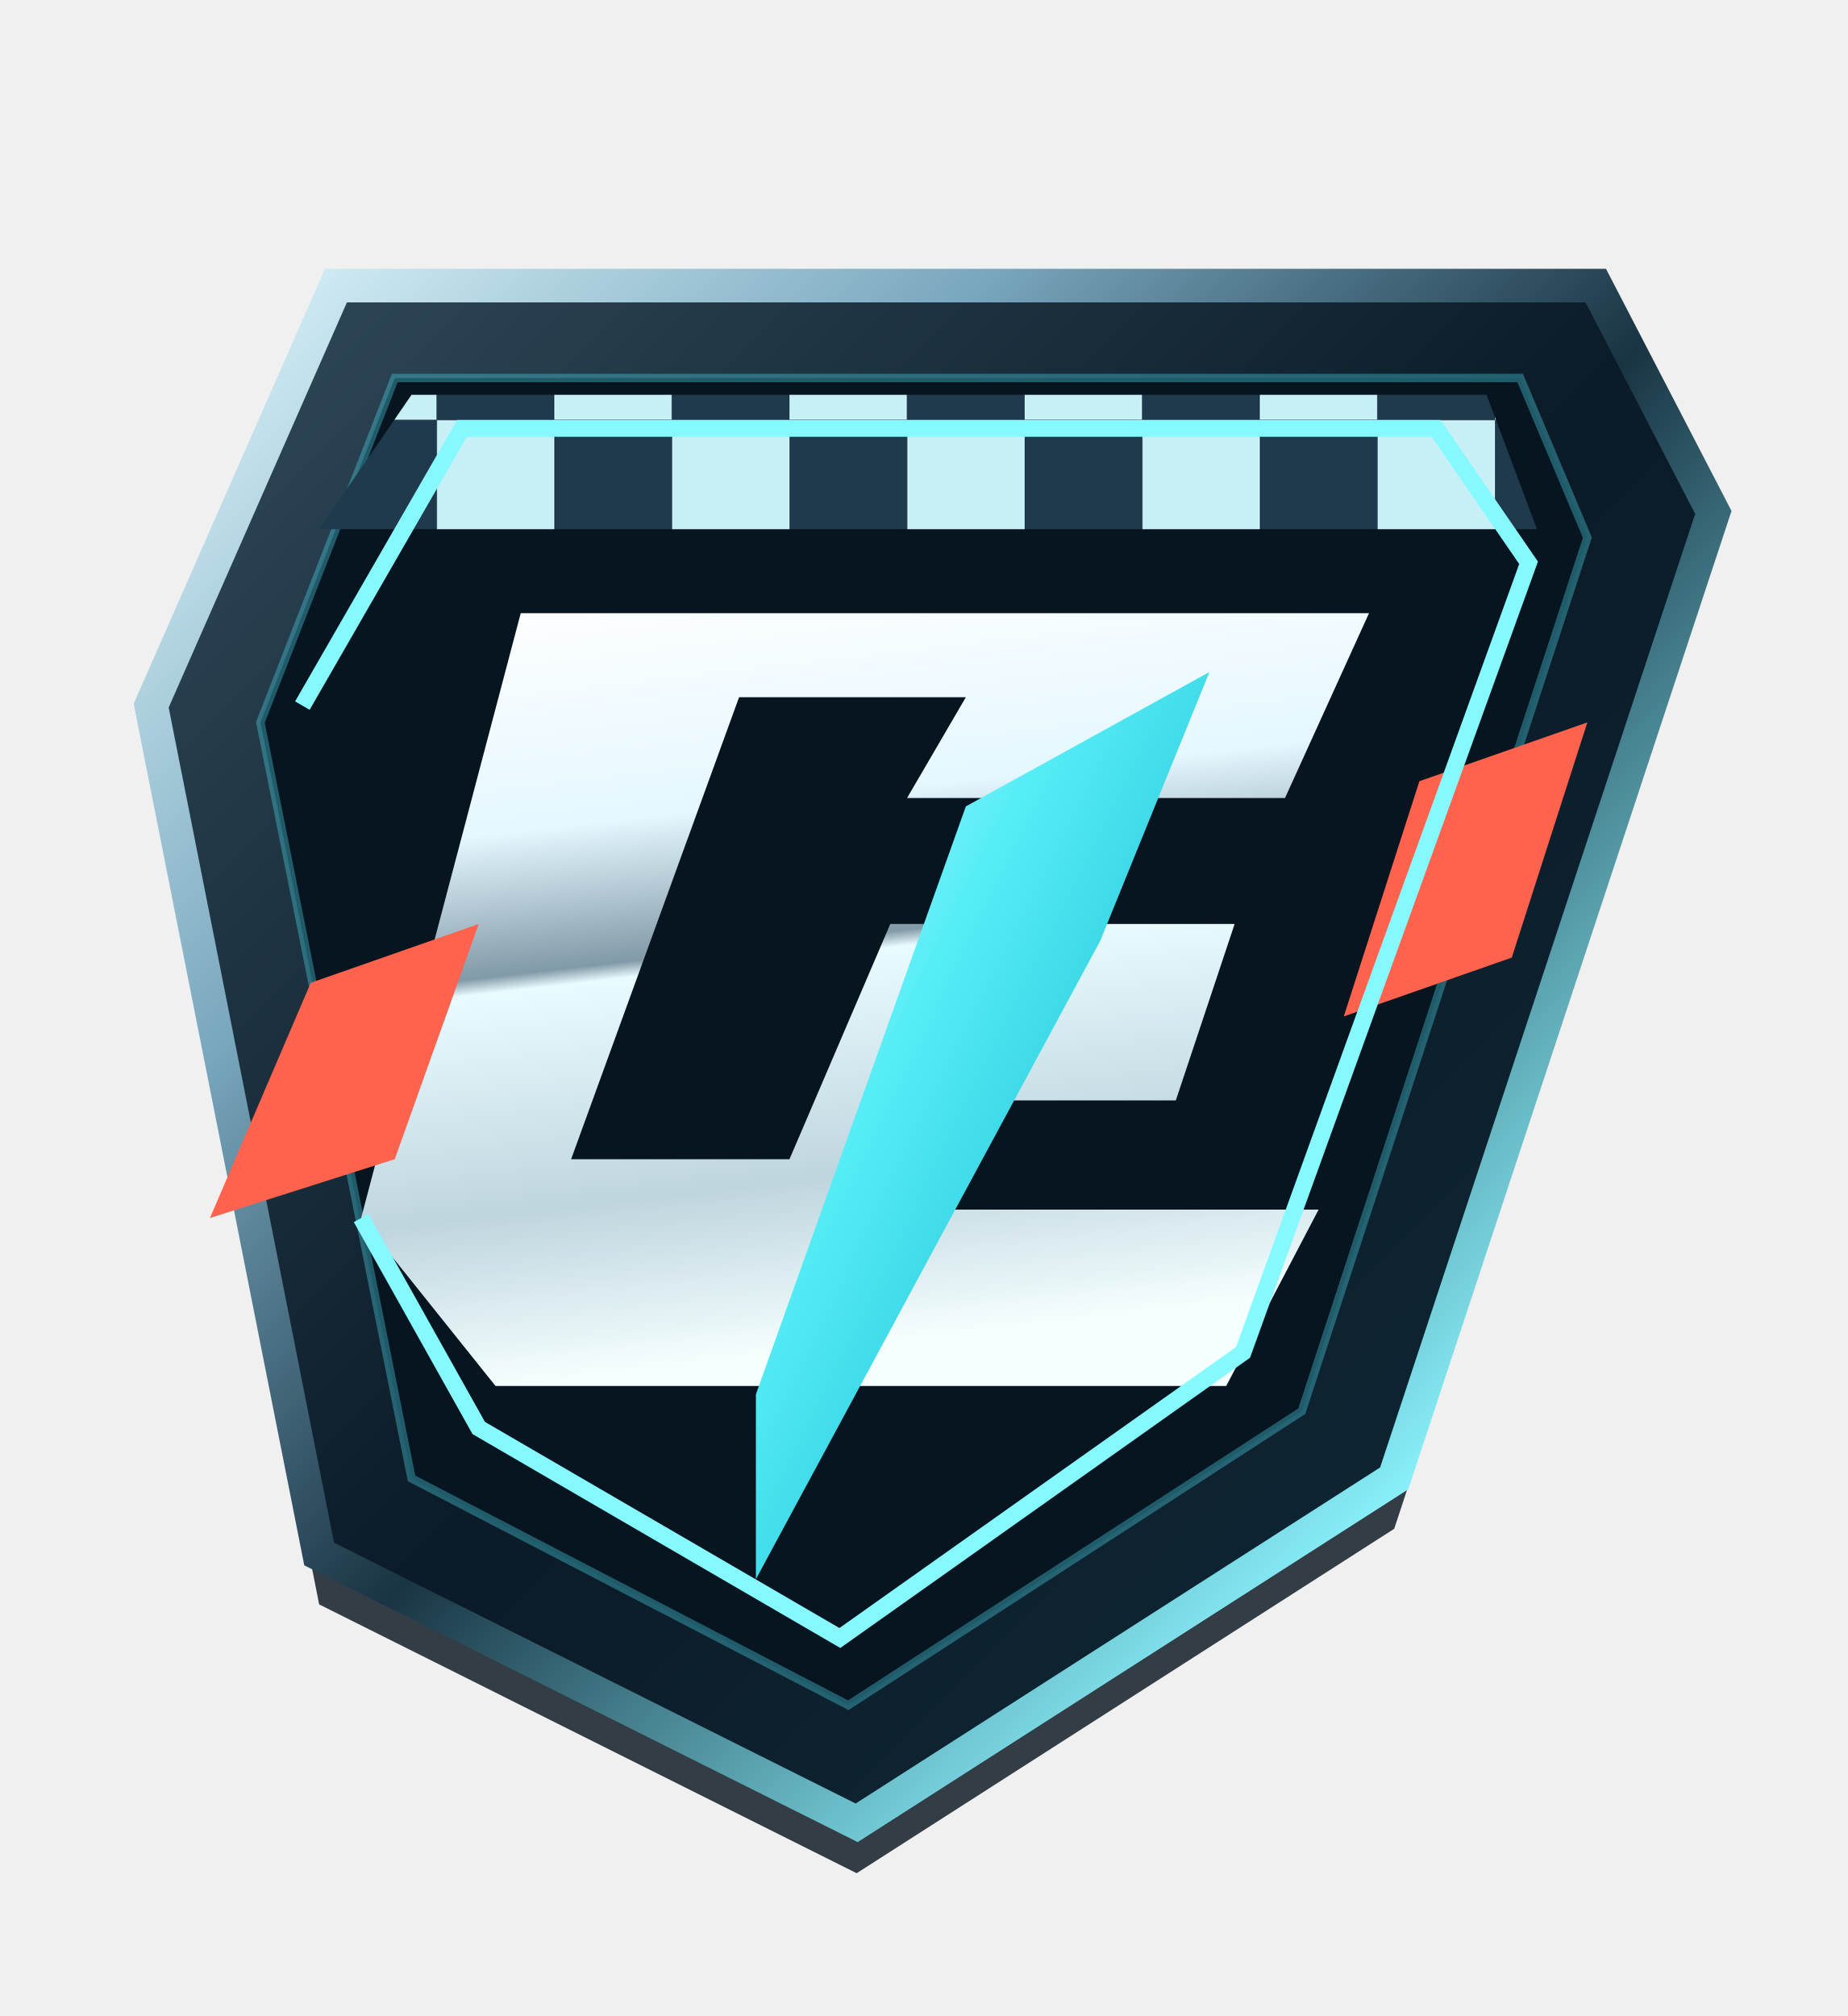
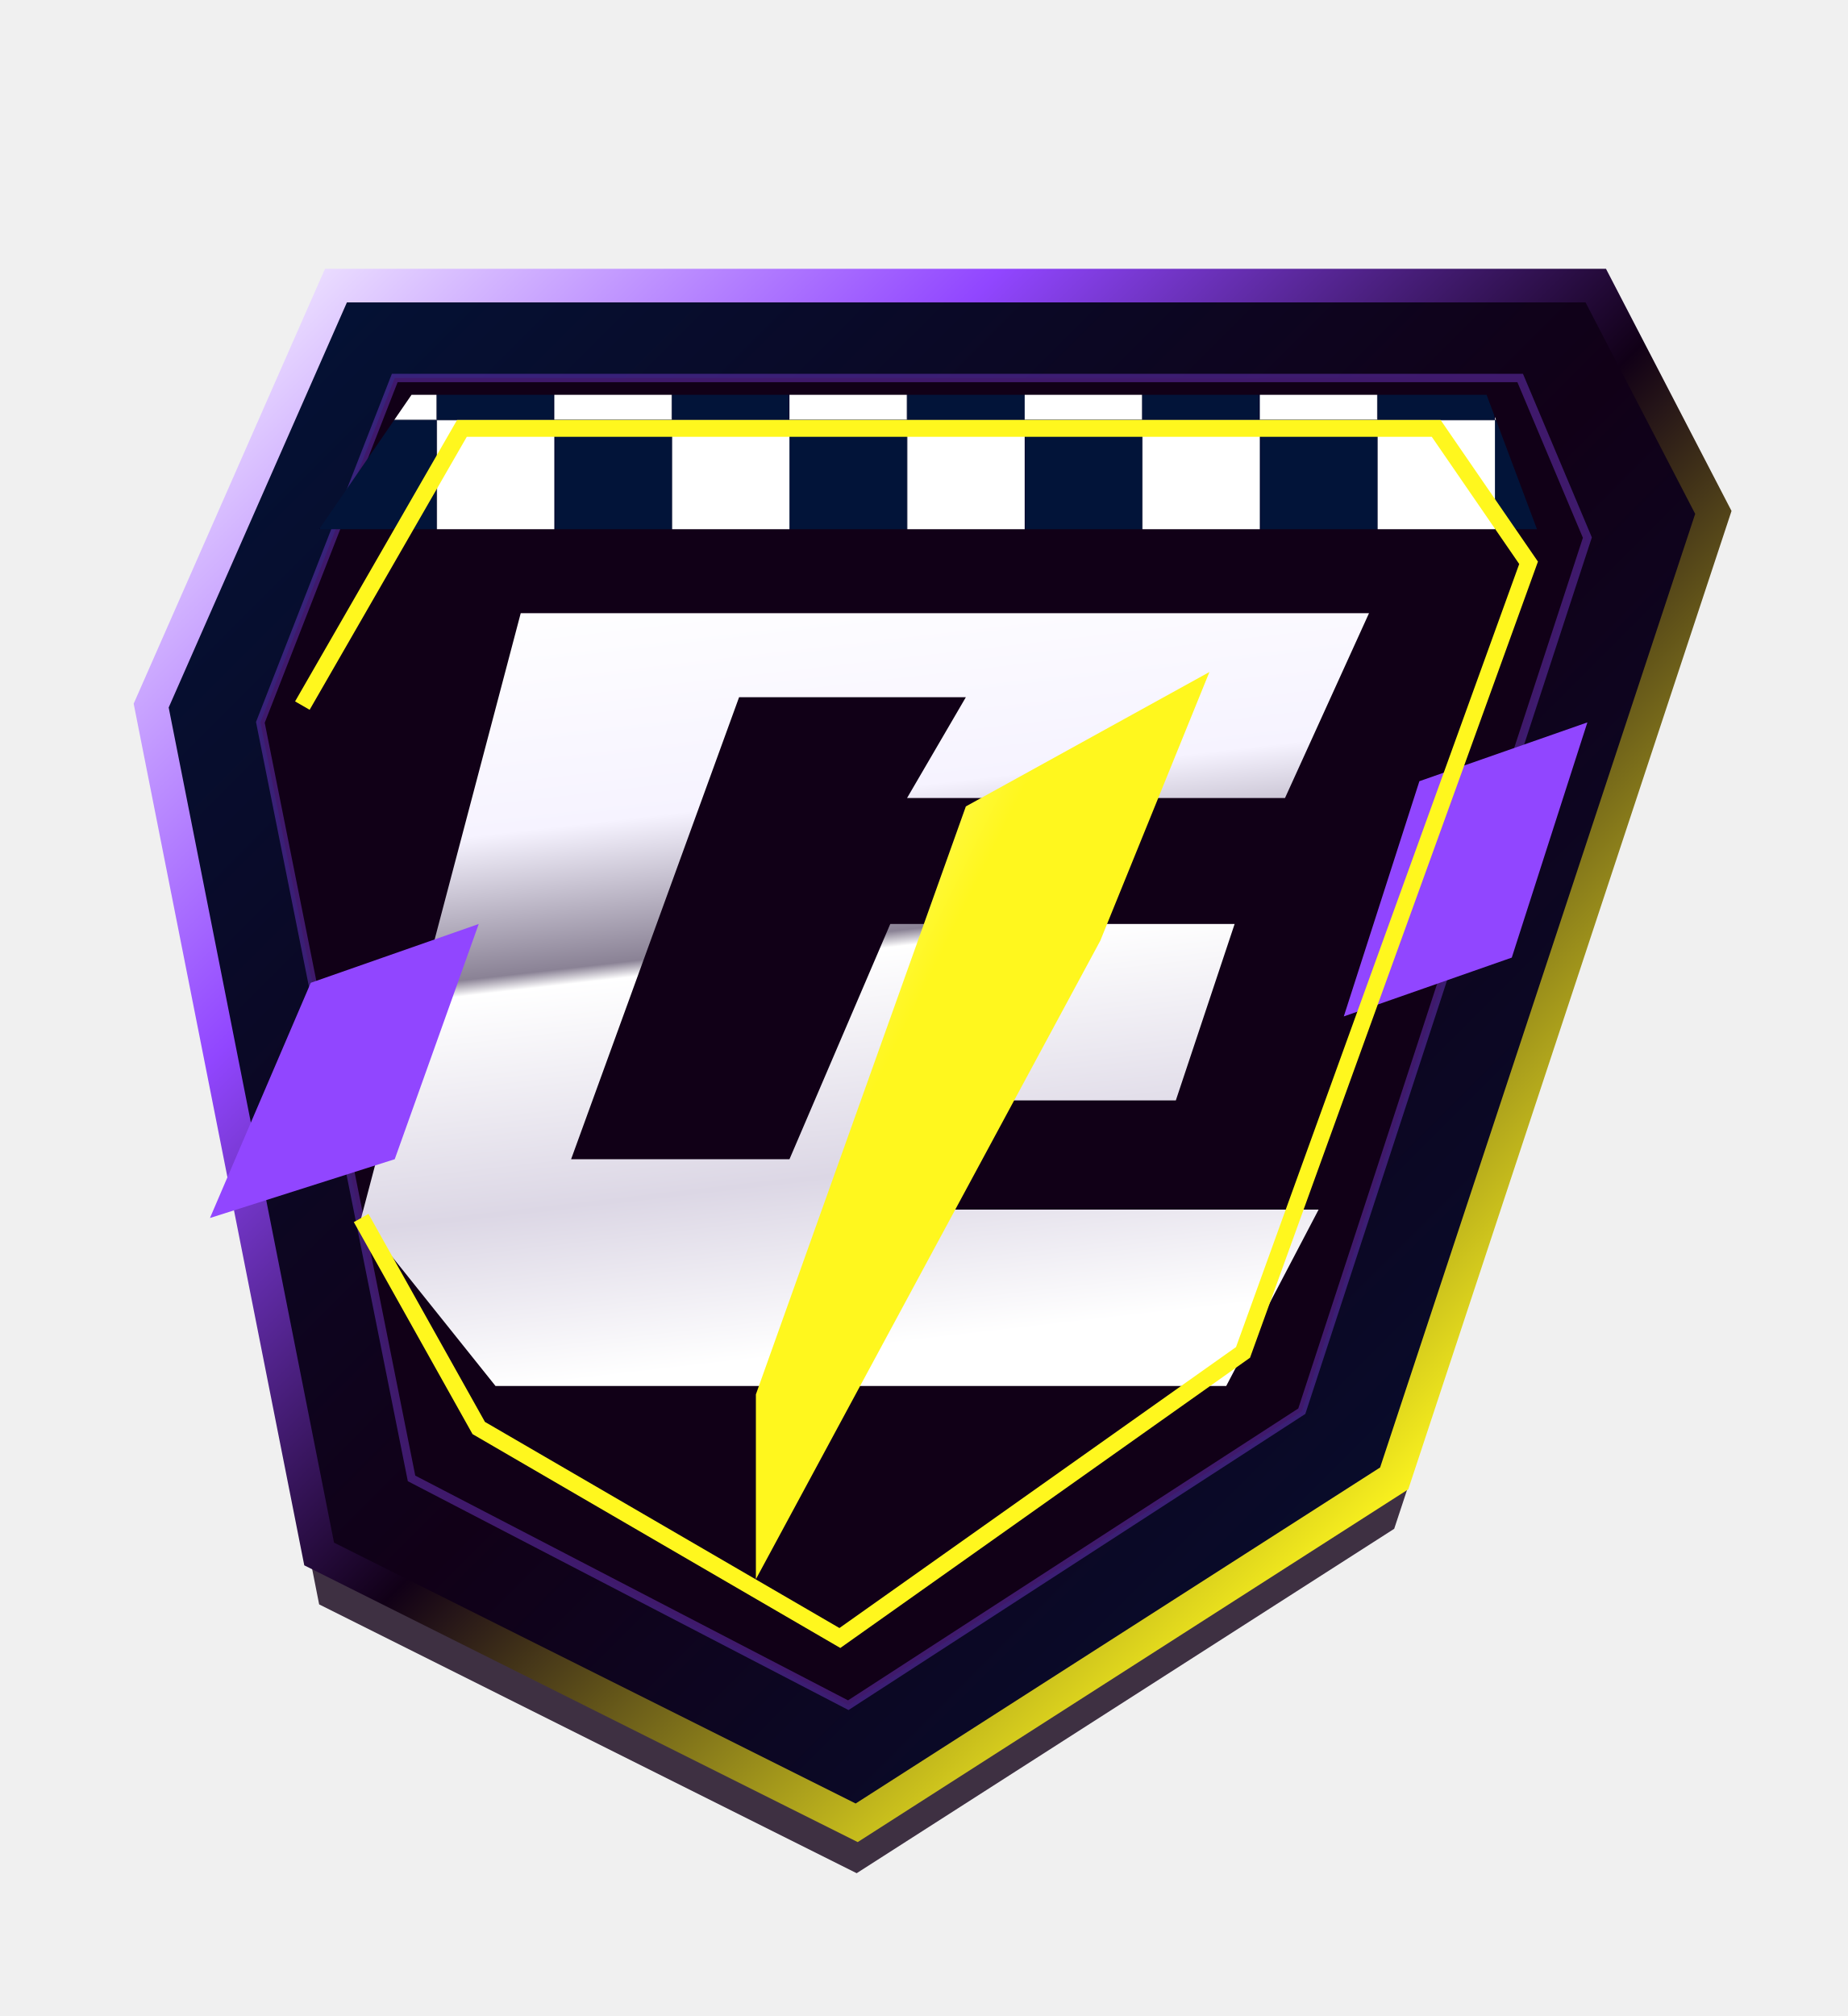
<svg xmlns="http://www.w3.org/2000/svg" viewBox="0 0 220 240">
  <defs>
    <linearGradient id="chrome" x1="0" y1="0" x2="0.15" y2="1" gradientUnits="objectBoundingBox">
-       <stop stop-color="#ffffff" />
-       <stop offset=".3" stop-color="#e5f7ff" />
-       <stop offset=".48" stop-color="#819aa7" />
-       <stop offset=".5" stop-color="#e9fbff" />
-       <stop offset=".78" stop-color="#bfd5de" />
-       <stop offset="1" stop-color="#f5ffff" />
+       <stop stop-color="#FFFFFF" />
+       <stop offset=".3" stop-color="#F6F3FF" />
+       <stop offset=".48" stop-color="#8A8295" />
+       <stop offset=".5" stop-color="#FFFFFF" />
+       <stop offset=".78" stop-color="#DCD7E5" />
+       <stop offset="1" stop-color="#FFFFFF" />
    </linearGradient>
    <linearGradient id="cyan" x1="0" y1="0" x2="1" y2="1">
-       <stop stop-color="#d1fcff" />
-       <stop offset=".36" stop-color="#55edf6" />
-       <stop offset="1" stop-color="#00a5c4" />
+       <stop stop-color="#FFFFCB" />
+       <stop offset=".36" stop-color="#FFF71E" />
+       <stop offset="1" stop-color="#FFF71E" />
    </linearGradient>
    <linearGradient id="dark" x1="0" y1="0" x2="1" y2="1">
-       <stop stop-color="#314b5c" />
-       <stop offset=".5" stop-color="#0b1b27" />
-       <stop offset="1" stop-color="#112b3a" />
+       <stop stop-color="#021439" />
+       <stop offset=".5" stop-color="#110017" />
+       <stop offset="1" stop-color="#021439" />
    </linearGradient>
    <linearGradient id="edge" x1="0" y1="0" x2="1" y2="1">
-       <stop stop-color="#e2faff" />
-       <stop offset=".27" stop-color="#78a6bd" />
-       <stop offset=".5" stop-color="#193444" />
-       <stop offset=".8" stop-color="#8bf5ff" />
-       <stop offset="1" stop-color="#186d8b" />
+       <stop stop-color="#FFFFFF" />
+       <stop offset=".27" stop-color="#9146FF" />
+       <stop offset=".5" stop-color="#110017" />
+       <stop offset=".8" stop-color="#FFF71E" />
+       <stop offset="1" stop-color="#9146FF" />
    </linearGradient>
    <pattern id="check" width="28" height="28" patternUnits="userSpaceOnUse">
-       <path d="M0 0h14v14H0zm14 14h14v14H14z" fill="#c7eff6" />
-       <path d="M14 0h14v14H14zM0 14h14v14H0z" fill="#1f3a4c" />
+       <path d="M0 0h14v14H0zm14 14h14v14H14z" fill="#FFFFFF" />
+       <path d="M14 0h14v14H14zM0 14h14v14H0z" fill="#021439" />
    </pattern>
    <filter id="glow">
      <feGaussianBlur stdDeviation="3" />
    </filter>
  </defs>
  <g class="emblem" transform="translate(10 8)">
-     <path d="M30 26 180 26 194 53 156 168 92 209 28 177 8 76Z" fill="#03101b" opacity=".8" transform="translate(0 6)" />
+     <path d="M30 26 180 26 194 53 156 168 92 209 28 177 8 76Z" fill="#110017" opacity=".8" transform="translate(0 6)" />
    <path class="shield" d="M30 26 180 26 194 53 156 168 92 209 28 177 8 76Z" fill="url(#dark)" stroke="url(#edge)" stroke-width="4" />
-     <path d="m37 37 134 0 8 19-34 104-54 35-52-27-18-90Z" fill="#071520" stroke="#4ed9ed" stroke-opacity=".36" />
+     <path d="m37 37 134 0 8 19-34 104-54 35-52-27-18-90Z" fill="#110017" stroke="#9146FF" stroke-opacity=".36" />
    <path d="M39 39h128l6 16H28Z" fill="url(#check)" />
    <path d="M52 65 153 65 143 87 98 87 105 75 78 75 58 130 84 130 96 102 137 102 130 123 106 123 102 136 147 136 136 157 49 157 33 137Z" fill="url(#chrome)" />
    <path class="apex" d="m105 88 29-16-13 32-41 76 0-22 25-70Z" fill="url(#cyan)" />
-     <path d="m27 109 20-7-10 28-22 7Zm132-24 20-7-9 28-20 7Z" fill="#ff624d" />
-     <path class="road-trace" d="M26 76 45 43h116l11 16-34 94-48 34-43-25-14-25" fill="none" stroke="#86f9ff" stroke-width="2" />
+     <path d="m27 109 20-7-10 28-22 7Zm132-24 20-7-9 28-20 7Z" fill="#9146FF" />
+     <path class="road-trace" d="M26 76 45 43h116l11 16-34 94-48 34-43-25-14-25" fill="none" stroke="#FFF71E" stroke-width="2" />
  </g>
</svg>
